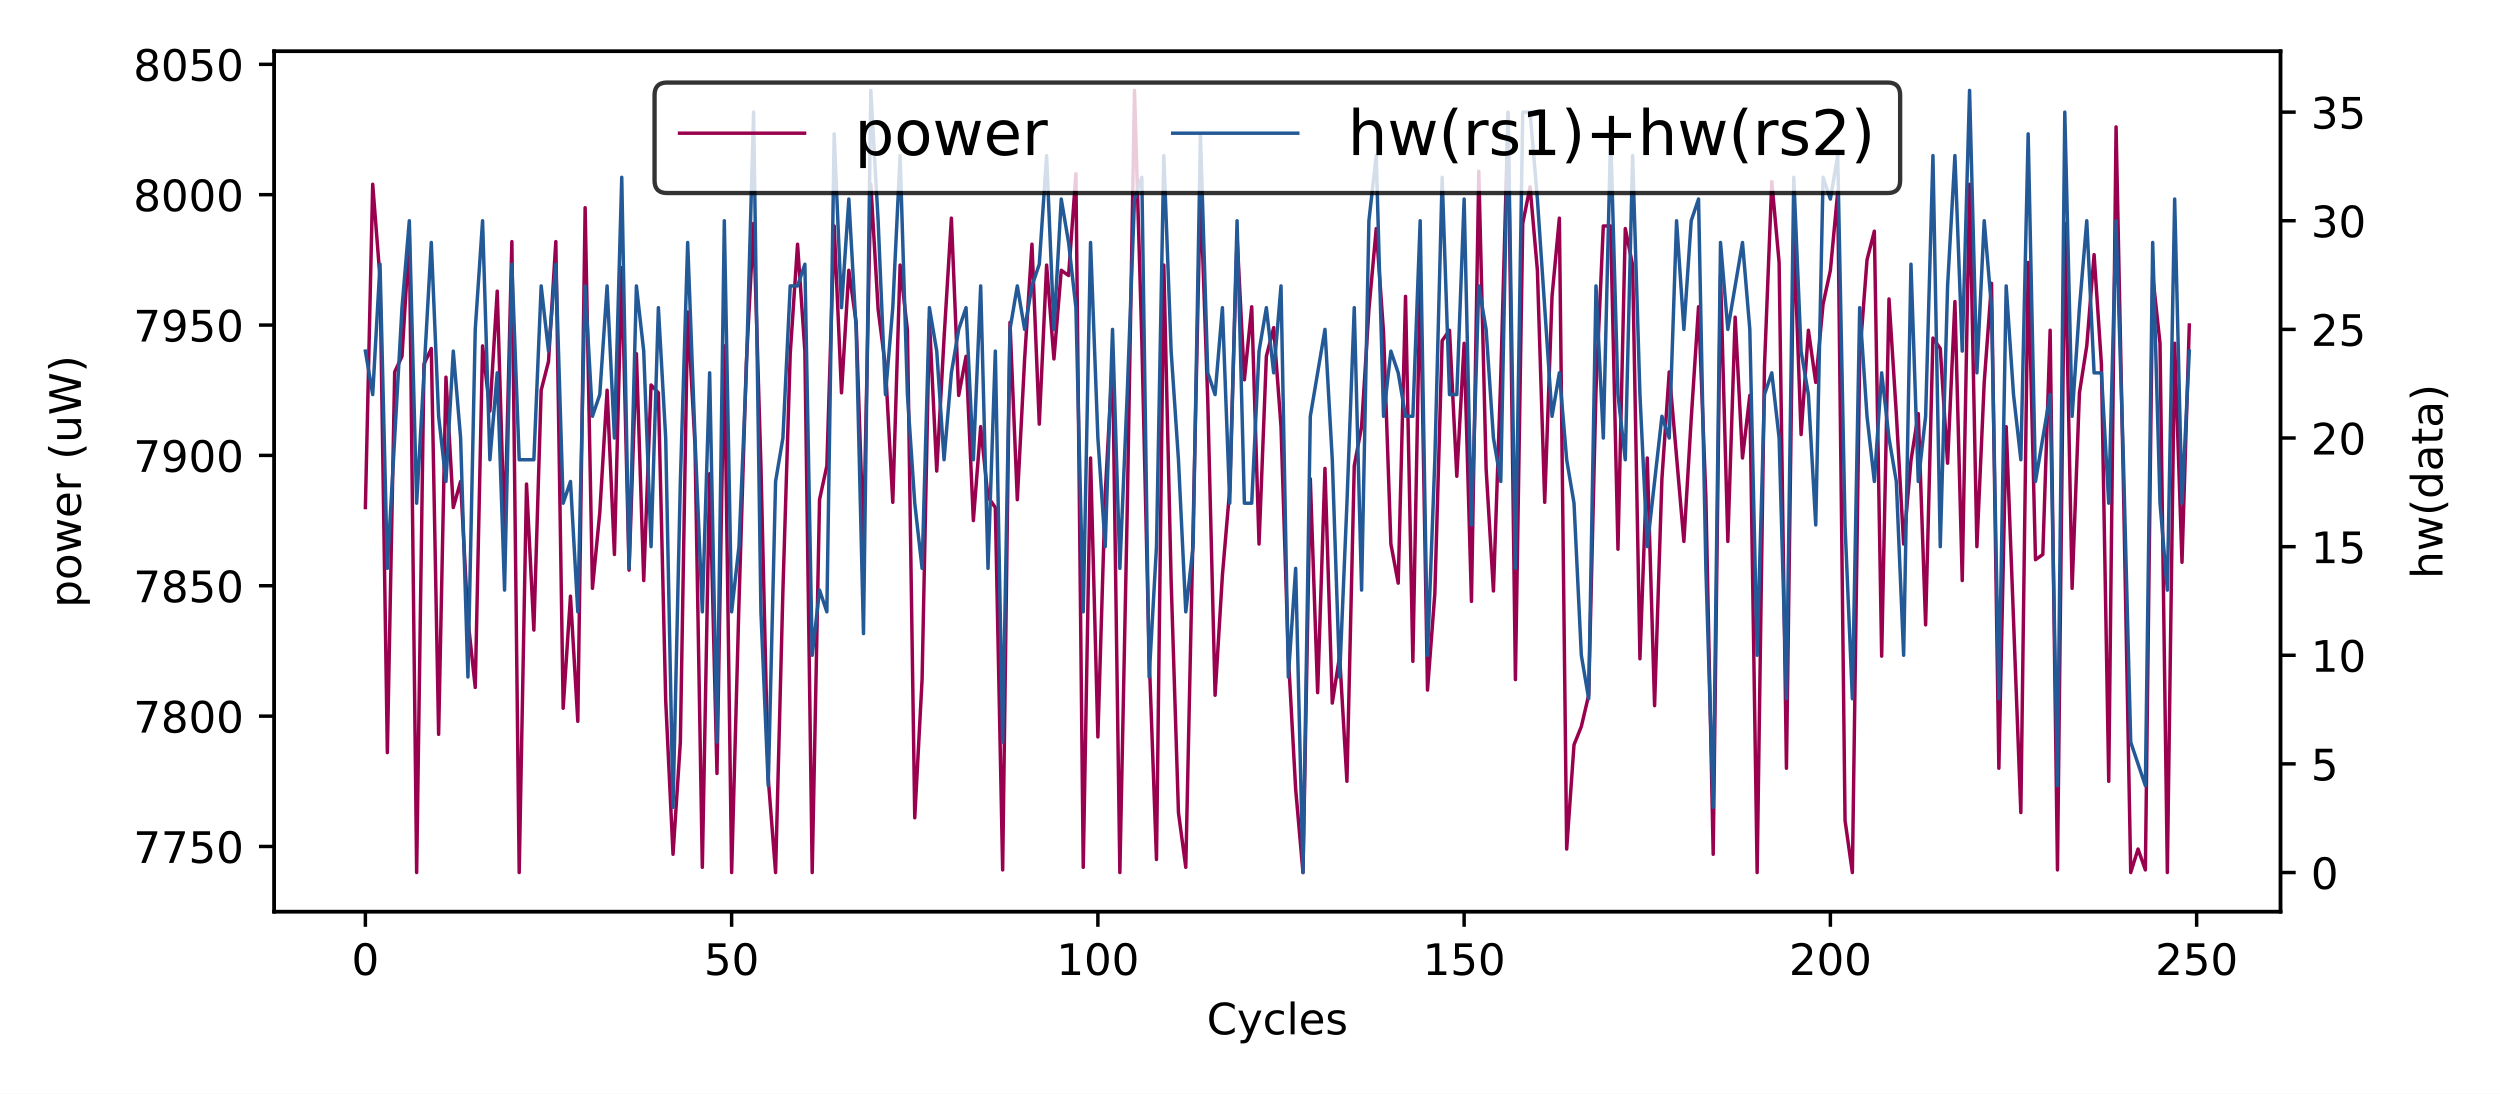
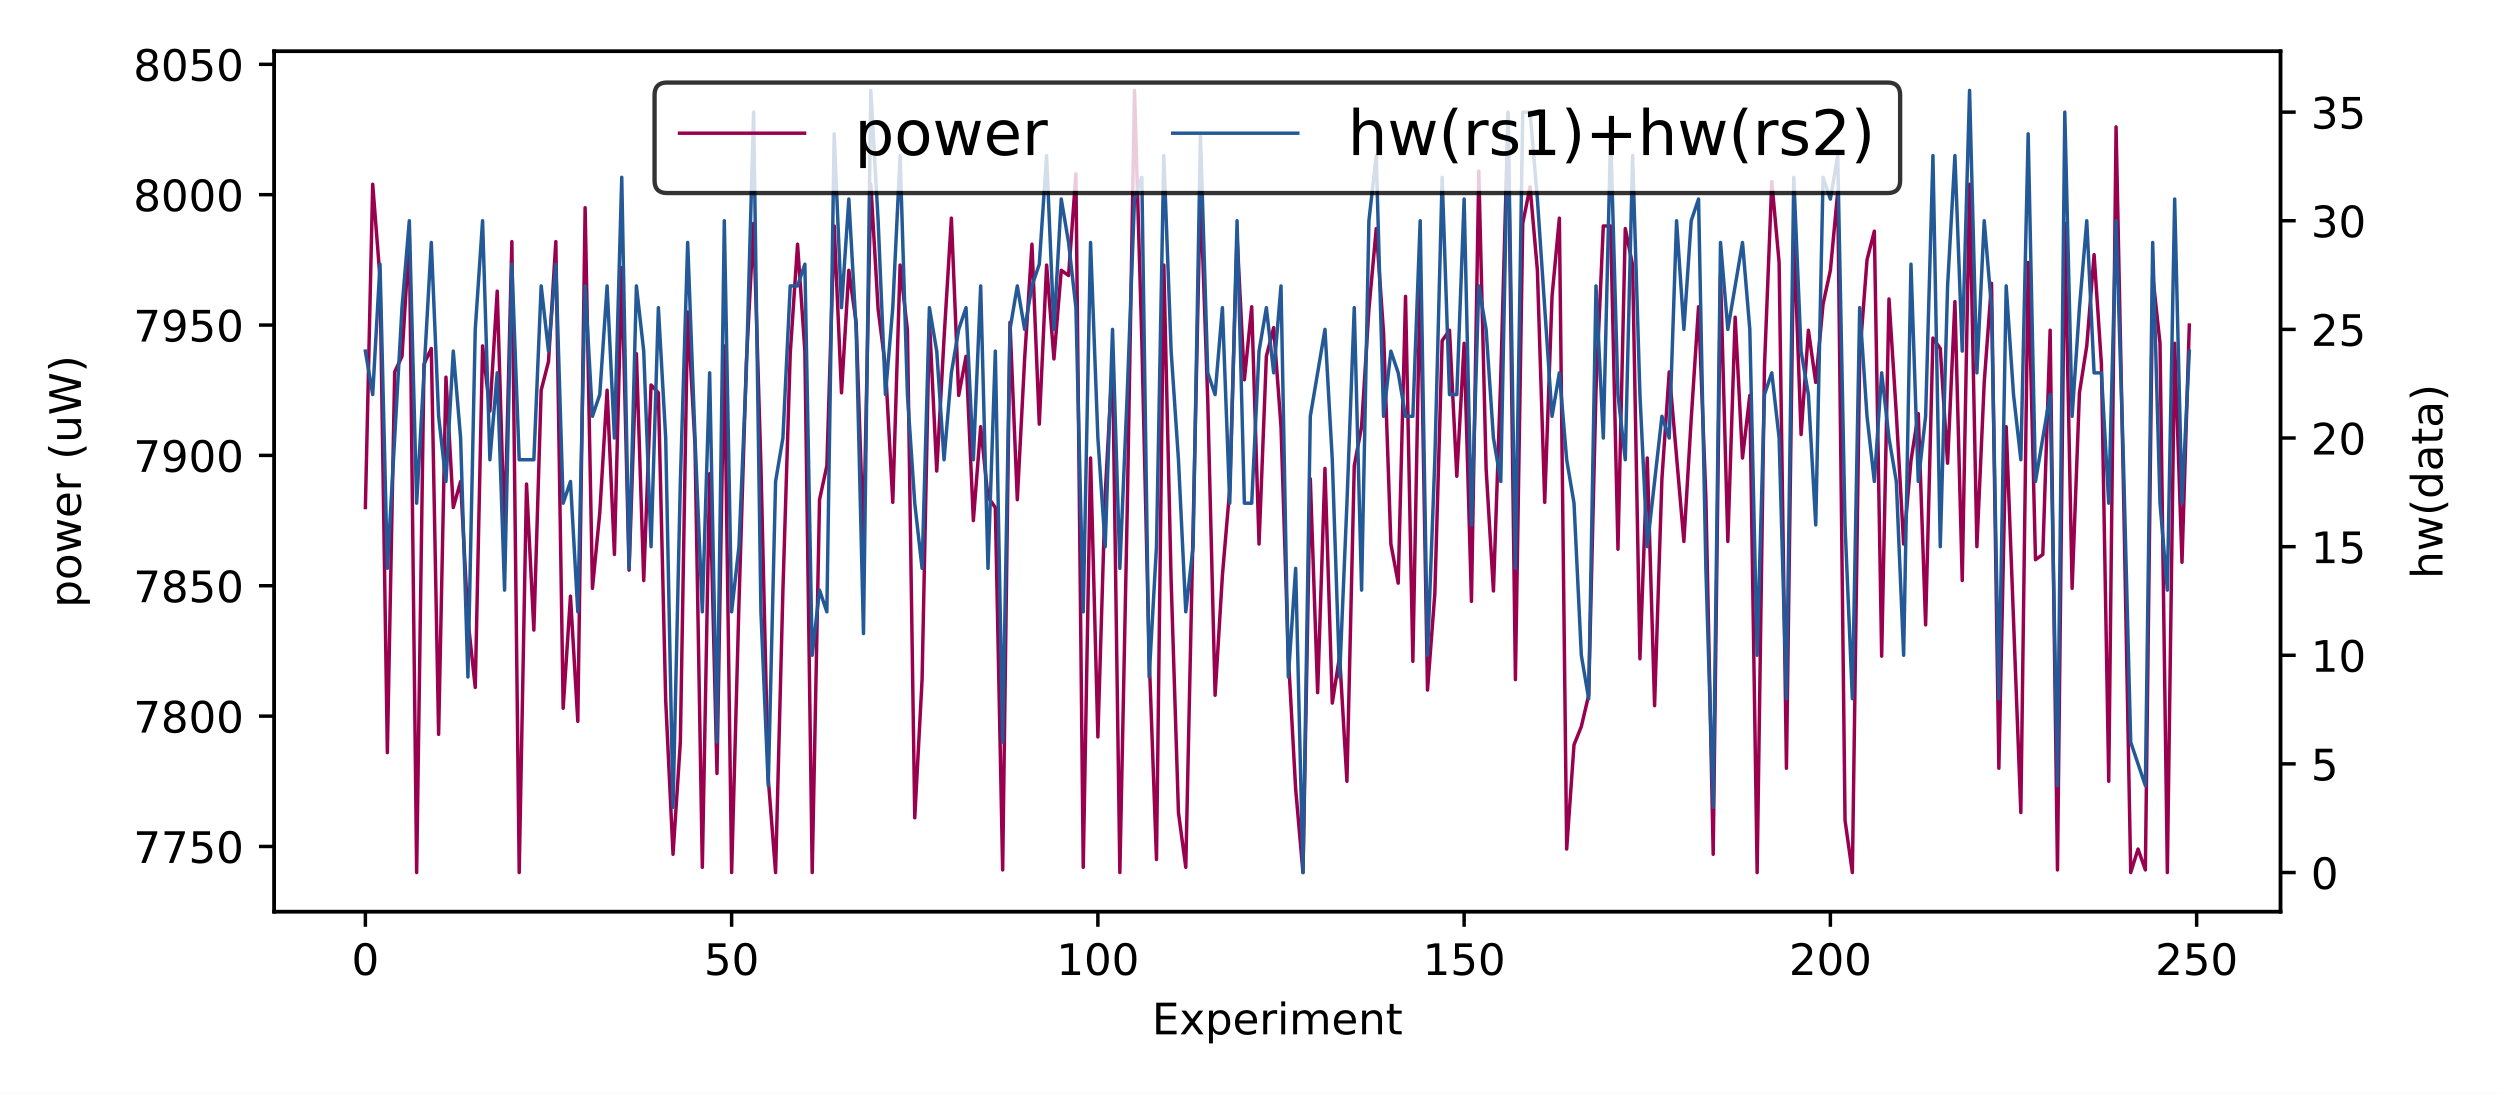
<svg xmlns="http://www.w3.org/2000/svg" xmlns:xlink="http://www.w3.org/1999/xlink" width="576pt" height="252pt" viewBox="0 0 576 252" version="1.1">
  <defs>
    <style type="text/css">*{stroke-linejoin: round; stroke-linecap: butt}</style>
  </defs>
  <g id="figure_1">
    <g id="patch_1">
      <path d="M 0 252  L 576 252  L 576 0  L 0 0  z " style="fill: #ffffff" />
    </g>
    <g id="axes_1">
      <g id="patch_2">
        <path d="M 63.17 210.04  L 525.43 210.04  L 525.43 11.82  L 63.17 11.82  z " style="fill: #ffffff" />
      </g>
      <g id="matplotlib.axis_1">
        <g id="xtick_1">
          <g id="line2d_1">
            <defs>
              <path id="m6e58e23433" d="M 0 0  L 0 3.5  " style="stroke: #000000; stroke-width: 0.8" />
            </defs>
            <g>
              <use xlink:href="#m6e58e23433" x="84.182" y="210.04" style="stroke: #000000; stroke-width: 0.8" />
            </g>
          </g>
          <g id="text_1">
            <text style="font: 10px 'DejaVu Sans', 'Bitstream Vera Sans', 'Computer Modern Sans Serif', 'Lucida Grande', 'Verdana', 'Geneva', 'Lucid', 'Arial', 'Helvetica', 'Avant Garde', sans-serif; text-anchor: middle" x="84.182" y="224.638" transform="rotate(-0 84.18182 224.6384)">0</text>
          </g>
        </g>
        <g id="xtick_2">
          <g id="line2d_2">
            <g>
              <use xlink:href="#m6e58e23433" x="168.567" y="210.04" style="stroke: #000000; stroke-width: 0.8" />
            </g>
          </g>
          <g id="text_2">
            <text style="font: 10px 'DejaVu Sans', 'Bitstream Vera Sans', 'Computer Modern Sans Serif', 'Lucida Grande', 'Verdana', 'Geneva', 'Lucid', 'Arial', 'Helvetica', 'Avant Garde', sans-serif; text-anchor: middle" x="168.567" y="224.638" transform="rotate(-0 168.5666 224.6384)">50</text>
          </g>
        </g>
        <g id="xtick_3">
          <g id="line2d_3">
            <g>
              <use xlink:href="#m6e58e23433" x="252.951" y="210.04" style="stroke: #000000; stroke-width: 0.8" />
            </g>
          </g>
          <g id="text_3">
            <text style="font: 10px 'DejaVu Sans', 'Bitstream Vera Sans', 'Computer Modern Sans Serif', 'Lucida Grande', 'Verdana', 'Geneva', 'Lucid', 'Arial', 'Helvetica', 'Avant Garde', sans-serif; text-anchor: middle" x="252.951" y="224.638" transform="rotate(-0 252.9514 224.6384)">100</text>
          </g>
        </g>
        <g id="xtick_4">
          <g id="line2d_4">
            <g>
              <use xlink:href="#m6e58e23433" x="337.336" y="210.04" style="stroke: #000000; stroke-width: 0.8" />
            </g>
          </g>
          <g id="text_4">
            <text style="font: 10px 'DejaVu Sans', 'Bitstream Vera Sans', 'Computer Modern Sans Serif', 'Lucida Grande', 'Verdana', 'Geneva', 'Lucid', 'Arial', 'Helvetica', 'Avant Garde', sans-serif; text-anchor: middle" x="337.336" y="224.638" transform="rotate(-0 337.3363 224.6384)">150</text>
          </g>
        </g>
        <g id="xtick_5">
          <g id="line2d_5">
            <g>
              <use xlink:href="#m6e58e23433" x="421.721" y="210.04" style="stroke: #000000; stroke-width: 0.8" />
            </g>
          </g>
          <g id="text_5">
            <text style="font: 10px 'DejaVu Sans', 'Bitstream Vera Sans', 'Computer Modern Sans Serif', 'Lucida Grande', 'Verdana', 'Geneva', 'Lucid', 'Arial', 'Helvetica', 'Avant Garde', sans-serif; text-anchor: middle" x="421.721" y="224.638" transform="rotate(-0 421.7211 224.6384)">200</text>
          </g>
        </g>
        <g id="xtick_6">
          <g id="line2d_6">
            <g>
              <use xlink:href="#m6e58e23433" x="506.106" y="210.04" style="stroke: #000000; stroke-width: 0.8" />
            </g>
          </g>
          <g id="text_6">
            <text style="font: 10px 'DejaVu Sans', 'Bitstream Vera Sans', 'Computer Modern Sans Serif', 'Lucida Grande', 'Verdana', 'Geneva', 'Lucid', 'Arial', 'Helvetica', 'Avant Garde', sans-serif; text-anchor: middle" x="506.106" y="224.638" transform="rotate(-0 506.1059 224.6384)">250</text>
          </g>
        </g>
        <g id="text_7">
-           <text style="font: 10px 'DejaVu Sans', 'Bitstream Vera Sans', 'Computer Modern Sans Serif', 'Lucida Grande', 'Verdana', 'Geneva', 'Lucid', 'Arial', 'Helvetica', 'Avant Garde', sans-serif; text-anchor: middle" x="294.3" y="238.317" transform="rotate(-0 294.3 238.3166)">Cycles</text>
+           <text style="font: 10px 'DejaVu Sans', 'Bitstream Vera Sans', 'Computer Modern Sans Serif', 'Lucida Grande', 'Verdana', 'Geneva', 'Lucid', 'Arial', 'Helvetica', 'Avant Garde', sans-serif; text-anchor: middle" x="294.3" y="238.317" transform="rotate(-0 294.3 238.3166)">Experiment</text>
        </g>
      </g>
      <g id="matplotlib.axis_2">
        <g id="ytick_1">
          <g id="line2d_7">
            <defs>
              <path id="m98c385504c" d="M 0 0  L -3.5 0  " style="stroke: #000000; stroke-width: 0.8" />
            </defs>
            <g>
              <use xlink:href="#m98c385504c" x="63.17" y="195.023" style="stroke: #000000; stroke-width: 0.8" />
            </g>
          </g>
          <g id="text_8">
            <text style="font: 10px 'DejaVu Sans', 'Bitstream Vera Sans', 'Computer Modern Sans Serif', 'Lucida Grande', 'Verdana', 'Geneva', 'Lucid', 'Arial', 'Helvetica', 'Avant Garde', sans-serif; text-anchor: end" x="56.17" y="198.823" transform="rotate(-0 56.17 198.8226)">7750</text>
          </g>
        </g>
        <g id="ytick_2">
          <g id="line2d_8">
            <g>
              <use xlink:href="#m98c385504c" x="63.17" y="164.99" style="stroke: #000000; stroke-width: 0.8" />
            </g>
          </g>
          <g id="text_9">
            <text style="font: 10px 'DejaVu Sans', 'Bitstream Vera Sans', 'Computer Modern Sans Serif', 'Lucida Grande', 'Verdana', 'Geneva', 'Lucid', 'Arial', 'Helvetica', 'Avant Garde', sans-serif; text-anchor: end" x="56.17" y="168.789" transform="rotate(-0 56.17 168.7892)">7800</text>
          </g>
        </g>
        <g id="ytick_3">
          <g id="line2d_9">
            <g>
              <use xlink:href="#m98c385504c" x="63.17" y="134.957" style="stroke: #000000; stroke-width: 0.8" />
            </g>
          </g>
          <g id="text_10">
            <text style="font: 10px 'DejaVu Sans', 'Bitstream Vera Sans', 'Computer Modern Sans Serif', 'Lucida Grande', 'Verdana', 'Geneva', 'Lucid', 'Arial', 'Helvetica', 'Avant Garde', sans-serif; text-anchor: end" x="56.17" y="138.756" transform="rotate(-0 56.17 138.7559)">7850</text>
          </g>
        </g>
        <g id="ytick_4">
          <g id="line2d_10">
            <g>
              <use xlink:href="#m98c385504c" x="63.17" y="104.923" style="stroke: #000000; stroke-width: 0.8" />
            </g>
          </g>
          <g id="text_11">
            <text style="font: 10px 'DejaVu Sans', 'Bitstream Vera Sans', 'Computer Modern Sans Serif', 'Lucida Grande', 'Verdana', 'Geneva', 'Lucid', 'Arial', 'Helvetica', 'Avant Garde', sans-serif; text-anchor: end" x="56.17" y="108.723" transform="rotate(-0 56.17 108.7226)">7900</text>
          </g>
        </g>
        <g id="ytick_5">
          <g id="line2d_11">
            <g>
              <use xlink:href="#m98c385504c" x="63.17" y="74.89" style="stroke: #000000; stroke-width: 0.8" />
            </g>
          </g>
          <g id="text_12">
            <text style="font: 10px 'DejaVu Sans', 'Bitstream Vera Sans', 'Computer Modern Sans Serif', 'Lucida Grande', 'Verdana', 'Geneva', 'Lucid', 'Arial', 'Helvetica', 'Avant Garde', sans-serif; text-anchor: end" x="56.17" y="78.689" transform="rotate(-0 56.17 78.68922)">7950</text>
          </g>
        </g>
        <g id="ytick_6">
          <g id="line2d_12">
            <g>
              <use xlink:href="#m98c385504c" x="63.17" y="44.857" style="stroke: #000000; stroke-width: 0.8" />
            </g>
          </g>
          <g id="text_13">
            <text style="font: 10px 'DejaVu Sans', 'Bitstream Vera Sans', 'Computer Modern Sans Serif', 'Lucida Grande', 'Verdana', 'Geneva', 'Lucid', 'Arial', 'Helvetica', 'Avant Garde', sans-serif; text-anchor: end" x="56.17" y="48.656" transform="rotate(-0 56.17 48.65588)">8000</text>
          </g>
        </g>
        <g id="ytick_7">
          <g id="line2d_13">
            <g>
              <use xlink:href="#m98c385504c" x="63.17" y="14.823" style="stroke: #000000; stroke-width: 0.8" />
            </g>
          </g>
          <g id="text_14">
            <text style="font: 10px 'DejaVu Sans', 'Bitstream Vera Sans', 'Computer Modern Sans Serif', 'Lucida Grande', 'Verdana', 'Geneva', 'Lucid', 'Arial', 'Helvetica', 'Avant Garde', sans-serif; text-anchor: end" x="56.17" y="18.623" transform="rotate(-0 56.17 18.62255)">8050</text>
          </g>
        </g>
        <g id="text_15">
          <text style="font: 10px 'DejaVu Sans', 'Bitstream Vera Sans', 'Computer Modern Sans Serif', 'Lucida Grande', 'Verdana', 'Geneva', 'Lucid', 'Arial', 'Helvetica', 'Avant Garde', sans-serif; text-anchor: middle" x="18.64" y="110.93" transform="rotate(-90 18.64031 110.93)">power (uW)</text>
        </g>
      </g>
      <g id="line2d_14">
        <path d="M 84.182 116.937  L 85.87 42.454  L 87.557 64.078  L 89.245 173.399  L 90.933 85.702  L 92.62 82.098  L 94.308 54.467  L 95.996 201.03  L 97.683 83.9  L 99.371 80.296  L 101.059 169.195  L 102.746 86.903  L 104.434 116.937  L 106.122 110.93  L 107.81 142.765  L 109.497 158.383  L 111.185 79.695  L 112.873 94.712  L 114.56 67.081  L 116.248 123.544  L 117.936 55.669  L 119.623 201.03  L 121.311 111.531  L 122.999 145.168  L 124.687 89.907  L 126.374 83.299  L 128.062 55.669  L 129.75 163.188  L 131.437 137.359  L 133.125 166.191  L 134.813 47.86  L 136.5 135.557  L 138.188 118.138  L 139.876 89.907  L 141.563 127.749  L 143.251 61.675  L 144.939 131.353  L 146.627 81.497  L 148.314 133.755  L 150.002 88.705  L 151.69 90.507  L 153.377 161.386  L 155.065 196.825  L 156.753 170.997  L 158.44 71.887  L 160.128 102.521  L 161.816 199.829  L 163.504 109.128  L 165.191 178.205  L 166.879 79.695  L 168.567 201.03  L 170.254 139.161  L 171.942 83.9  L 173.63 51.464  L 175.317 107.326  L 177.005 179.406  L 178.693 201.03  L 180.381 136.158  L 182.068 81.497  L 183.756 56.269  L 185.444 80.897  L 187.131 201.03  L 188.819 115.135  L 190.507 107.326  L 192.194 52.065  L 193.882 90.507  L 195.57 62.276  L 197.257 74.289  L 198.945 124.745  L 200.633 42.454  L 202.321 71.286  L 204.008 84.501  L 205.696 115.735  L 207.384 61.075  L 209.071 76.091  L 210.759 188.416  L 212.447 156.581  L 214.134 73.689  L 215.822 108.527  L 217.51 77.893  L 219.198 50.263  L 220.885 91.108  L 222.573 82.098  L 224.261 119.94  L 225.948 98.316  L 227.636 114.534  L 229.324 116.937  L 231.011 200.429  L 232.699 74.289  L 234.387 115.135  L 236.074 82.699  L 237.762 56.269  L 239.45 97.715  L 241.138 61.075  L 242.825 82.699  L 244.513 62.276  L 246.201 63.477  L 247.888 40.051  L 249.576 199.829  L 251.264 105.524  L 252.951 169.795  L 254.639 113.933  L 256.327 82.699  L 258.015 201.03  L 259.702 118.138  L 261.39 20.83  L 263.078 78.494  L 264.765 151.175  L 266.453 198.027  L 268.141 61.075  L 269.828 133.755  L 271.516 187.215  L 273.204 199.829  L 276.579 43.655  L 278.267 92.309  L 279.955 160.185  L 281.642 132.554  L 283.33 112.732  L 285.018 54.467  L 286.705 87.504  L 288.393 70.685  L 290.081 125.346  L 291.768 82.098  L 293.456 75.491  L 295.144 98.316  L 296.832 151.175  L 298.519 181.809  L 300.207 201.03  L 301.895 110.329  L 303.582 159.584  L 305.27 107.927  L 306.958 161.987  L 308.645 151.175  L 310.333 180.007  L 312.021 107.326  L 313.709 98.316  L 315.396 71.286  L 317.084 52.665  L 318.772 76.692  L 320.459 125.346  L 322.147 134.356  L 323.835 68.283  L 325.522 152.376  L 327.21 62.877  L 328.898 158.983  L 330.585 136.759  L 332.273 78.494  L 333.961 76.091  L 335.649 109.729  L 337.336 79.095  L 339.024 138.561  L 340.712 39.451  L 342.399 107.927  L 344.087 136.158  L 345.775 86.903  L 347.462 26.236  L 349.15 156.581  L 350.838 51.464  L 352.526 43.055  L 354.213 62.276  L 355.901 115.735  L 357.589 68.283  L 359.276 50.263  L 360.964 195.624  L 362.652 171.597  L 364.339 167.393  L 366.027 160.185  L 367.715 89.907  L 369.402 52.065  L 371.09 52.065  L 372.778 126.547  L 374.466 52.665  L 376.153 61.075  L 377.841 151.775  L 379.529 105.524  L 381.216 162.587  L 382.904 110.329  L 384.592 85.702  L 387.967 124.745  L 389.655 96.514  L 391.343 70.685  L 393.03 114.534  L 394.718 196.825  L 396.406 63.477  L 398.093 124.745  L 399.781 73.088  L 401.469 105.524  L 403.156 91.108  L 404.844 201.03  L 406.532 84.501  L 408.219 41.853  L 409.907 60.474  L 411.595 177.003  L 413.283 53.266  L 414.97 100.118  L 416.658 76.091  L 418.346 88.105  L 420.033 70.085  L 421.721 62.276  L 423.409 44.256  L 425.096 189.017  L 426.784 201.03  L 428.472 82.098  L 430.16 59.873  L 431.847 53.266  L 433.535 151.175  L 435.223 68.883  L 436.91 95.313  L 438.598 125.346  L 440.286 106.125  L 441.973 95.313  L 443.661 143.967  L 445.349 77.893  L 447.037 80.296  L 448.724 106.725  L 450.412 69.484  L 452.1 133.755  L 453.787 42.454  L 455.475 125.947  L 457.163 88.105  L 458.85 65.279  L 460.538 177.003  L 462.226 98.316  L 465.601 187.215  L 467.289 60.474  L 468.977 128.95  L 470.664 127.749  L 472.352 76.091  L 474.04 200.429  L 475.727 51.464  L 477.415 135.557  L 479.103 90.507  L 480.79 79.695  L 482.478 58.672  L 484.166 83.9  L 485.854 180.007  L 487.541 29.239  L 489.229 111.531  L 490.917 201.03  L 492.604 195.624  L 494.292 200.429  L 495.98 63.477  L 497.667 79.095  L 499.355 201.03  L 501.043 79.095  L 502.73 129.551  L 504.418 74.89  L 504.418 74.89  " clip-path="url(#p0f9321dac6)" style="fill: none; stroke: #99004d; stroke-width: 0.8; stroke-linecap: square" />
      </g>
      <g id="patch_3">
        <path d="M 63.17 210.04  L 63.17 11.82  " style="fill: none; stroke: #000000; stroke-width: 0.8; stroke-linejoin: miter; stroke-linecap: square" />
      </g>
      <g id="patch_4">
        <path d="M 525.43 210.04  L 525.43 11.82  " style="fill: none; stroke: #000000; stroke-width: 0.8; stroke-linejoin: miter; stroke-linecap: square" />
      </g>
      <g id="patch_5">
        <path d="M 63.17 210.04  L 525.43 210.04  " style="fill: none; stroke: #000000; stroke-width: 0.8; stroke-linejoin: miter; stroke-linecap: square" />
      </g>
      <g id="patch_6">
        <path d="M 63.17 11.82  L 525.43 11.82  " style="fill: none; stroke: #000000; stroke-width: 0.8; stroke-linejoin: miter; stroke-linecap: square" />
      </g>
    </g>
    <g id="axes_2">
      <g id="matplotlib.axis_3">
        <g id="ytick_8">
          <g id="line2d_15">
            <defs>
              <path id="m56f5572a78" d="M 0 0  L 3.5 0  " style="stroke: #000000; stroke-width: 0.8" />
            </defs>
            <g>
              <use xlink:href="#m56f5572a78" x="525.43" y="201.03" style="stroke: #000000; stroke-width: 0.8" />
            </g>
          </g>
          <g id="text_16">
            <text style="font: 10px 'DejaVu Sans', 'Bitstream Vera Sans', 'Computer Modern Sans Serif', 'Lucida Grande', 'Verdana', 'Geneva', 'Lucid', 'Arial', 'Helvetica', 'Avant Garde', sans-serif; text-anchor: start" x="532.43" y="204.829" transform="rotate(-0 532.43 204.8292)">0</text>
          </g>
        </g>
        <g id="ytick_9">
          <g id="line2d_16">
            <g>
              <use xlink:href="#m56f5572a78" x="525.43" y="176.002" style="stroke: #000000; stroke-width: 0.8" />
            </g>
          </g>
          <g id="text_17">
            <text style="font: 10px 'DejaVu Sans', 'Bitstream Vera Sans', 'Computer Modern Sans Serif', 'Lucida Grande', 'Verdana', 'Geneva', 'Lucid', 'Arial', 'Helvetica', 'Avant Garde', sans-serif; text-anchor: start" x="532.43" y="179.801" transform="rotate(-0 532.43 179.8014)">5</text>
          </g>
        </g>
        <g id="ytick_10">
          <g id="line2d_17">
            <g>
              <use xlink:href="#m56f5572a78" x="525.43" y="150.974" style="stroke: #000000; stroke-width: 0.8" />
            </g>
          </g>
          <g id="text_18">
            <text style="font: 10px 'DejaVu Sans', 'Bitstream Vera Sans', 'Computer Modern Sans Serif', 'Lucida Grande', 'Verdana', 'Geneva', 'Lucid', 'Arial', 'Helvetica', 'Avant Garde', sans-serif; text-anchor: start" x="532.43" y="154.774" transform="rotate(-0 532.43 154.7737)">10</text>
          </g>
        </g>
        <g id="ytick_11">
          <g id="line2d_18">
            <g>
              <use xlink:href="#m56f5572a78" x="525.43" y="125.947" style="stroke: #000000; stroke-width: 0.8" />
            </g>
          </g>
          <g id="text_19">
            <text style="font: 10px 'DejaVu Sans', 'Bitstream Vera Sans', 'Computer Modern Sans Serif', 'Lucida Grande', 'Verdana', 'Geneva', 'Lucid', 'Arial', 'Helvetica', 'Avant Garde', sans-serif; text-anchor: start" x="532.43" y="129.746" transform="rotate(-0 532.43 129.7459)">15</text>
          </g>
        </g>
        <g id="ytick_12">
          <g id="line2d_19">
            <g>
              <use xlink:href="#m56f5572a78" x="525.43" y="100.919" style="stroke: #000000; stroke-width: 0.8" />
            </g>
          </g>
          <g id="text_20">
            <text style="font: 10px 'DejaVu Sans', 'Bitstream Vera Sans', 'Computer Modern Sans Serif', 'Lucida Grande', 'Verdana', 'Geneva', 'Lucid', 'Arial', 'Helvetica', 'Avant Garde', sans-serif; text-anchor: start" x="532.43" y="104.718" transform="rotate(-0 532.43 104.7181)">20</text>
          </g>
        </g>
        <g id="ytick_13">
          <g id="line2d_20">
            <g>
              <use xlink:href="#m56f5572a78" x="525.43" y="75.891" style="stroke: #000000; stroke-width: 0.8" />
            </g>
          </g>
          <g id="text_21">
            <text style="font: 10px 'DejaVu Sans', 'Bitstream Vera Sans', 'Computer Modern Sans Serif', 'Lucida Grande', 'Verdana', 'Geneva', 'Lucid', 'Arial', 'Helvetica', 'Avant Garde', sans-serif; text-anchor: start" x="532.43" y="79.69" transform="rotate(-0 532.43 79.69033)">25</text>
          </g>
        </g>
        <g id="ytick_14">
          <g id="line2d_21">
            <g>
              <use xlink:href="#m56f5572a78" x="525.43" y="50.863" style="stroke: #000000; stroke-width: 0.8" />
            </g>
          </g>
          <g id="text_22">
            <text style="font: 10px 'DejaVu Sans', 'Bitstream Vera Sans', 'Computer Modern Sans Serif', 'Lucida Grande', 'Verdana', 'Geneva', 'Lucid', 'Arial', 'Helvetica', 'Avant Garde', sans-serif; text-anchor: start" x="532.43" y="54.663" transform="rotate(-0 532.43 54.66255)">30</text>
          </g>
        </g>
        <g id="ytick_15">
          <g id="line2d_22">
            <g>
              <use xlink:href="#m56f5572a78" x="525.43" y="25.836" style="stroke: #000000; stroke-width: 0.8" />
            </g>
          </g>
          <g id="text_23">
            <text style="font: 10px 'DejaVu Sans', 'Bitstream Vera Sans', 'Computer Modern Sans Serif', 'Lucida Grande', 'Verdana', 'Geneva', 'Lucid', 'Arial', 'Helvetica', 'Avant Garde', sans-serif; text-anchor: start" x="532.43" y="29.635" transform="rotate(-0 532.43 29.63477)">35</text>
          </g>
        </g>
        <g id="text_24">
          <text style="font: 10px 'DejaVu Sans', 'Bitstream Vera Sans', 'Computer Modern Sans Serif', 'Lucida Grande', 'Verdana', 'Geneva', 'Lucid', 'Arial', 'Helvetica', 'Avant Garde', sans-serif; text-anchor: middle" x="562.753" y="110.93" transform="rotate(-90 562.7534 110.93)">hw(data)</text>
        </g>
      </g>
      <g id="line2d_23">
        <path d="M 84.182 80.897  L 85.87 90.908  L 87.557 60.874  L 89.245 130.952  L 92.62 70.886  L 94.308 50.863  L 95.996 115.936  L 99.371 55.869  L 101.059 95.913  L 102.746 110.93  L 104.434 80.897  L 106.122 100.919  L 107.81 155.98  L 109.497 75.891  L 111.185 50.863  L 112.873 105.924  L 114.56 85.902  L 116.248 135.958  L 117.936 60.874  L 119.623 105.924  L 122.999 105.924  L 124.687 65.88  L 126.374 80.897  L 128.062 60.874  L 129.75 115.936  L 131.437 110.93  L 133.125 140.963  L 134.813 65.88  L 136.5 95.913  L 138.188 90.908  L 139.876 65.88  L 141.563 100.919  L 143.251 40.852  L 144.939 130.952  L 146.627 65.88  L 148.314 80.897  L 150.002 125.947  L 151.69 70.886  L 153.377 100.919  L 155.065 186.013  L 156.753 110.93  L 158.44 55.869  L 160.128 100.919  L 161.816 140.963  L 163.504 85.902  L 165.191 170.997  L 166.879 50.863  L 168.567 140.963  L 170.254 125.947  L 171.942 85.902  L 173.63 25.836  L 175.317 140.963  L 177.005 181.008  L 178.693 110.93  L 180.381 100.919  L 182.068 65.88  L 183.756 65.88  L 185.444 60.874  L 187.131 150.974  L 188.819 135.958  L 190.507 140.963  L 192.194 30.841  L 193.882 70.886  L 195.57 45.858  L 197.257 75.891  L 198.945 145.969  L 200.633 20.83  L 202.321 50.863  L 204.008 90.908  L 205.696 70.886  L 207.384 35.847  L 209.071 90.908  L 210.759 115.936  L 212.447 130.952  L 214.134 70.886  L 215.822 80.897  L 217.51 105.924  L 219.198 85.902  L 220.885 75.891  L 222.573 70.886  L 224.261 105.924  L 225.948 65.88  L 227.636 130.952  L 229.324 80.897  L 231.011 170.997  L 232.699 75.891  L 234.387 65.88  L 236.074 75.891  L 237.762 65.88  L 239.45 60.874  L 241.138 35.847  L 242.825 75.891  L 244.513 45.858  L 246.201 55.869  L 247.888 70.886  L 249.576 140.963  L 251.264 55.869  L 252.951 100.919  L 254.639 125.947  L 256.327 75.891  L 258.015 130.952  L 259.702 90.908  L 261.39 45.858  L 263.078 40.852  L 264.765 155.98  L 266.453 125.947  L 268.141 35.847  L 269.828 80.897  L 271.516 105.924  L 273.204 140.963  L 274.891 125.947  L 276.579 30.841  L 278.267 85.902  L 279.955 90.908  L 281.642 70.886  L 283.33 115.936  L 285.018 50.863  L 286.705 115.936  L 288.393 115.936  L 290.081 80.897  L 291.768 70.886  L 293.456 85.902  L 295.144 65.88  L 296.832 155.98  L 298.519 130.952  L 300.207 201.03  L 301.895 95.913  L 305.27 75.891  L 306.958 105.924  L 308.645 155.98  L 310.333 115.936  L 312.021 70.886  L 313.709 135.958  L 315.396 50.863  L 317.084 35.847  L 318.772 95.913  L 320.459 80.897  L 322.147 85.902  L 323.835 95.913  L 325.522 95.913  L 327.21 50.863  L 328.898 150.974  L 330.585 105.924  L 332.273 40.852  L 333.961 90.908  L 335.649 90.908  L 337.336 45.858  L 339.024 120.941  L 340.712 65.88  L 342.399 75.891  L 344.087 100.919  L 345.775 110.93  L 347.462 25.836  L 349.15 130.952  L 350.838 25.836  L 352.526 25.836  L 354.213 45.858  L 357.589 95.913  L 359.276 85.902  L 360.964 105.924  L 362.652 115.936  L 364.339 150.974  L 366.027 160.986  L 367.715 65.88  L 369.402 100.919  L 371.09 30.841  L 372.778 90.908  L 374.466 105.924  L 376.153 35.847  L 377.841 90.908  L 379.529 125.947  L 382.904 95.913  L 384.592 100.919  L 386.279 50.863  L 387.967 75.891  L 389.655 50.863  L 391.343 45.858  L 393.03 130.952  L 394.718 186.013  L 396.406 55.869  L 398.093 75.891  L 401.469 55.869  L 403.156 75.891  L 404.844 150.974  L 406.532 90.908  L 408.219 85.902  L 409.907 100.919  L 411.595 160.986  L 413.283 40.852  L 414.97 80.897  L 416.658 90.908  L 418.346 120.941  L 420.033 40.852  L 421.721 45.858  L 423.409 35.847  L 425.096 120.941  L 426.784 160.986  L 428.472 70.886  L 430.16 95.913  L 431.847 110.93  L 433.535 85.902  L 435.223 100.919  L 436.91 110.93  L 438.598 150.974  L 440.286 60.874  L 441.973 110.93  L 443.661 95.913  L 445.349 35.847  L 447.037 125.947  L 448.724 65.88  L 450.412 35.847  L 452.1 80.897  L 453.787 20.83  L 455.475 85.902  L 457.163 50.863  L 458.85 70.886  L 460.538 160.986  L 462.226 65.88  L 463.913 90.908  L 465.601 105.924  L 467.289 30.841  L 468.977 110.93  L 472.352 90.908  L 474.04 181.008  L 475.727 25.836  L 477.415 95.913  L 479.103 70.886  L 480.79 50.863  L 482.478 85.902  L 484.166 85.902  L 485.854 115.936  L 487.541 50.863  L 489.229 105.924  L 490.917 170.997  L 494.292 181.008  L 495.98 55.869  L 497.667 115.936  L 499.355 135.958  L 501.043 45.858  L 502.73 115.936  L 504.418 80.897  L 504.418 80.897  " clip-path="url(#p0f9321dac6)" style="fill: none; stroke: #235996; stroke-width: 0.8; stroke-linecap: square" />
      </g>
      <g id="patch_7">
        <path d="M 63.17 210.04  L 63.17 11.82  " style="fill: none; stroke: #000000; stroke-width: 0.8; stroke-linejoin: miter; stroke-linecap: square" />
      </g>
      <g id="patch_8">
        <path d="M 525.43 210.04  L 525.43 11.82  " style="fill: none; stroke: #000000; stroke-width: 0.8; stroke-linejoin: miter; stroke-linecap: square" />
      </g>
      <g id="patch_9">
        <path d="M 63.17 210.04  L 525.43 210.04  " style="fill: none; stroke: #000000; stroke-width: 0.8; stroke-linejoin: miter; stroke-linecap: square" />
      </g>
      <g id="patch_10">
        <path d="M 63.17 11.82  L 525.43 11.82  " style="fill: none; stroke: #000000; stroke-width: 0.8; stroke-linejoin: miter; stroke-linecap: square" />
      </g>
      <g id="legend_1">
        <g id="patch_11">
          <path d="M 153.69 44.477  L 434.91 44.477  Q 437.79 44.477 437.79 41.596  L 437.79 21.9  Q 437.79 19.02 434.91 19.02  L 153.69 19.02  Q 150.81 19.02 150.81 21.9  L 150.81 41.596  Q 150.81 44.477 153.69 44.477  z " style="fill: #ffffff; opacity: 0.8; stroke: #000000; stroke-linejoin: miter" />
        </g>
        <g id="line2d_24">
          <path d="M 156.57 30.682  L 170.97 30.682  L 185.37 30.682  " style="fill: none; stroke: #99004d; stroke-width: 0.8; stroke-linecap: square" />
        </g>
        <g id="text_25">
          <text style="font: 14.4px 'DejaVu Sans', 'Bitstream Vera Sans', 'Computer Modern Sans Serif', 'Lucida Grande', 'Verdana', 'Geneva', 'Lucid', 'Arial', 'Helvetica', 'Avant Garde', sans-serif; text-anchor: start" x="196.89" y="35.722" transform="rotate(-0 196.8896 35.72175)">power</text>
        </g>
        <g id="line2d_25">
          <path d="M 270.199 30.682  L 284.599 30.682  L 298.999 30.682  " style="fill: none; stroke: #235996; stroke-width: 0.8; stroke-linecap: square" />
        </g>
        <g id="text_26">
          <text style="font: 14.4px 'DejaVu Sans', 'Bitstream Vera Sans', 'Computer Modern Sans Serif', 'Lucida Grande', 'Verdana', 'Geneva', 'Lucid', 'Arial', 'Helvetica', 'Avant Garde', sans-serif; text-anchor: start" x="310.519" y="35.722" transform="rotate(-0 310.5191 35.72175)">hw(rs1)+hw(rs2)</text>
        </g>
      </g>
    </g>
  </g>
  <defs>
    <clipPath id="p0f9321dac6">
      <rect x="63.17" y="11.82" width="462.26" height="198.22" />
    </clipPath>
  </defs>
</svg>
